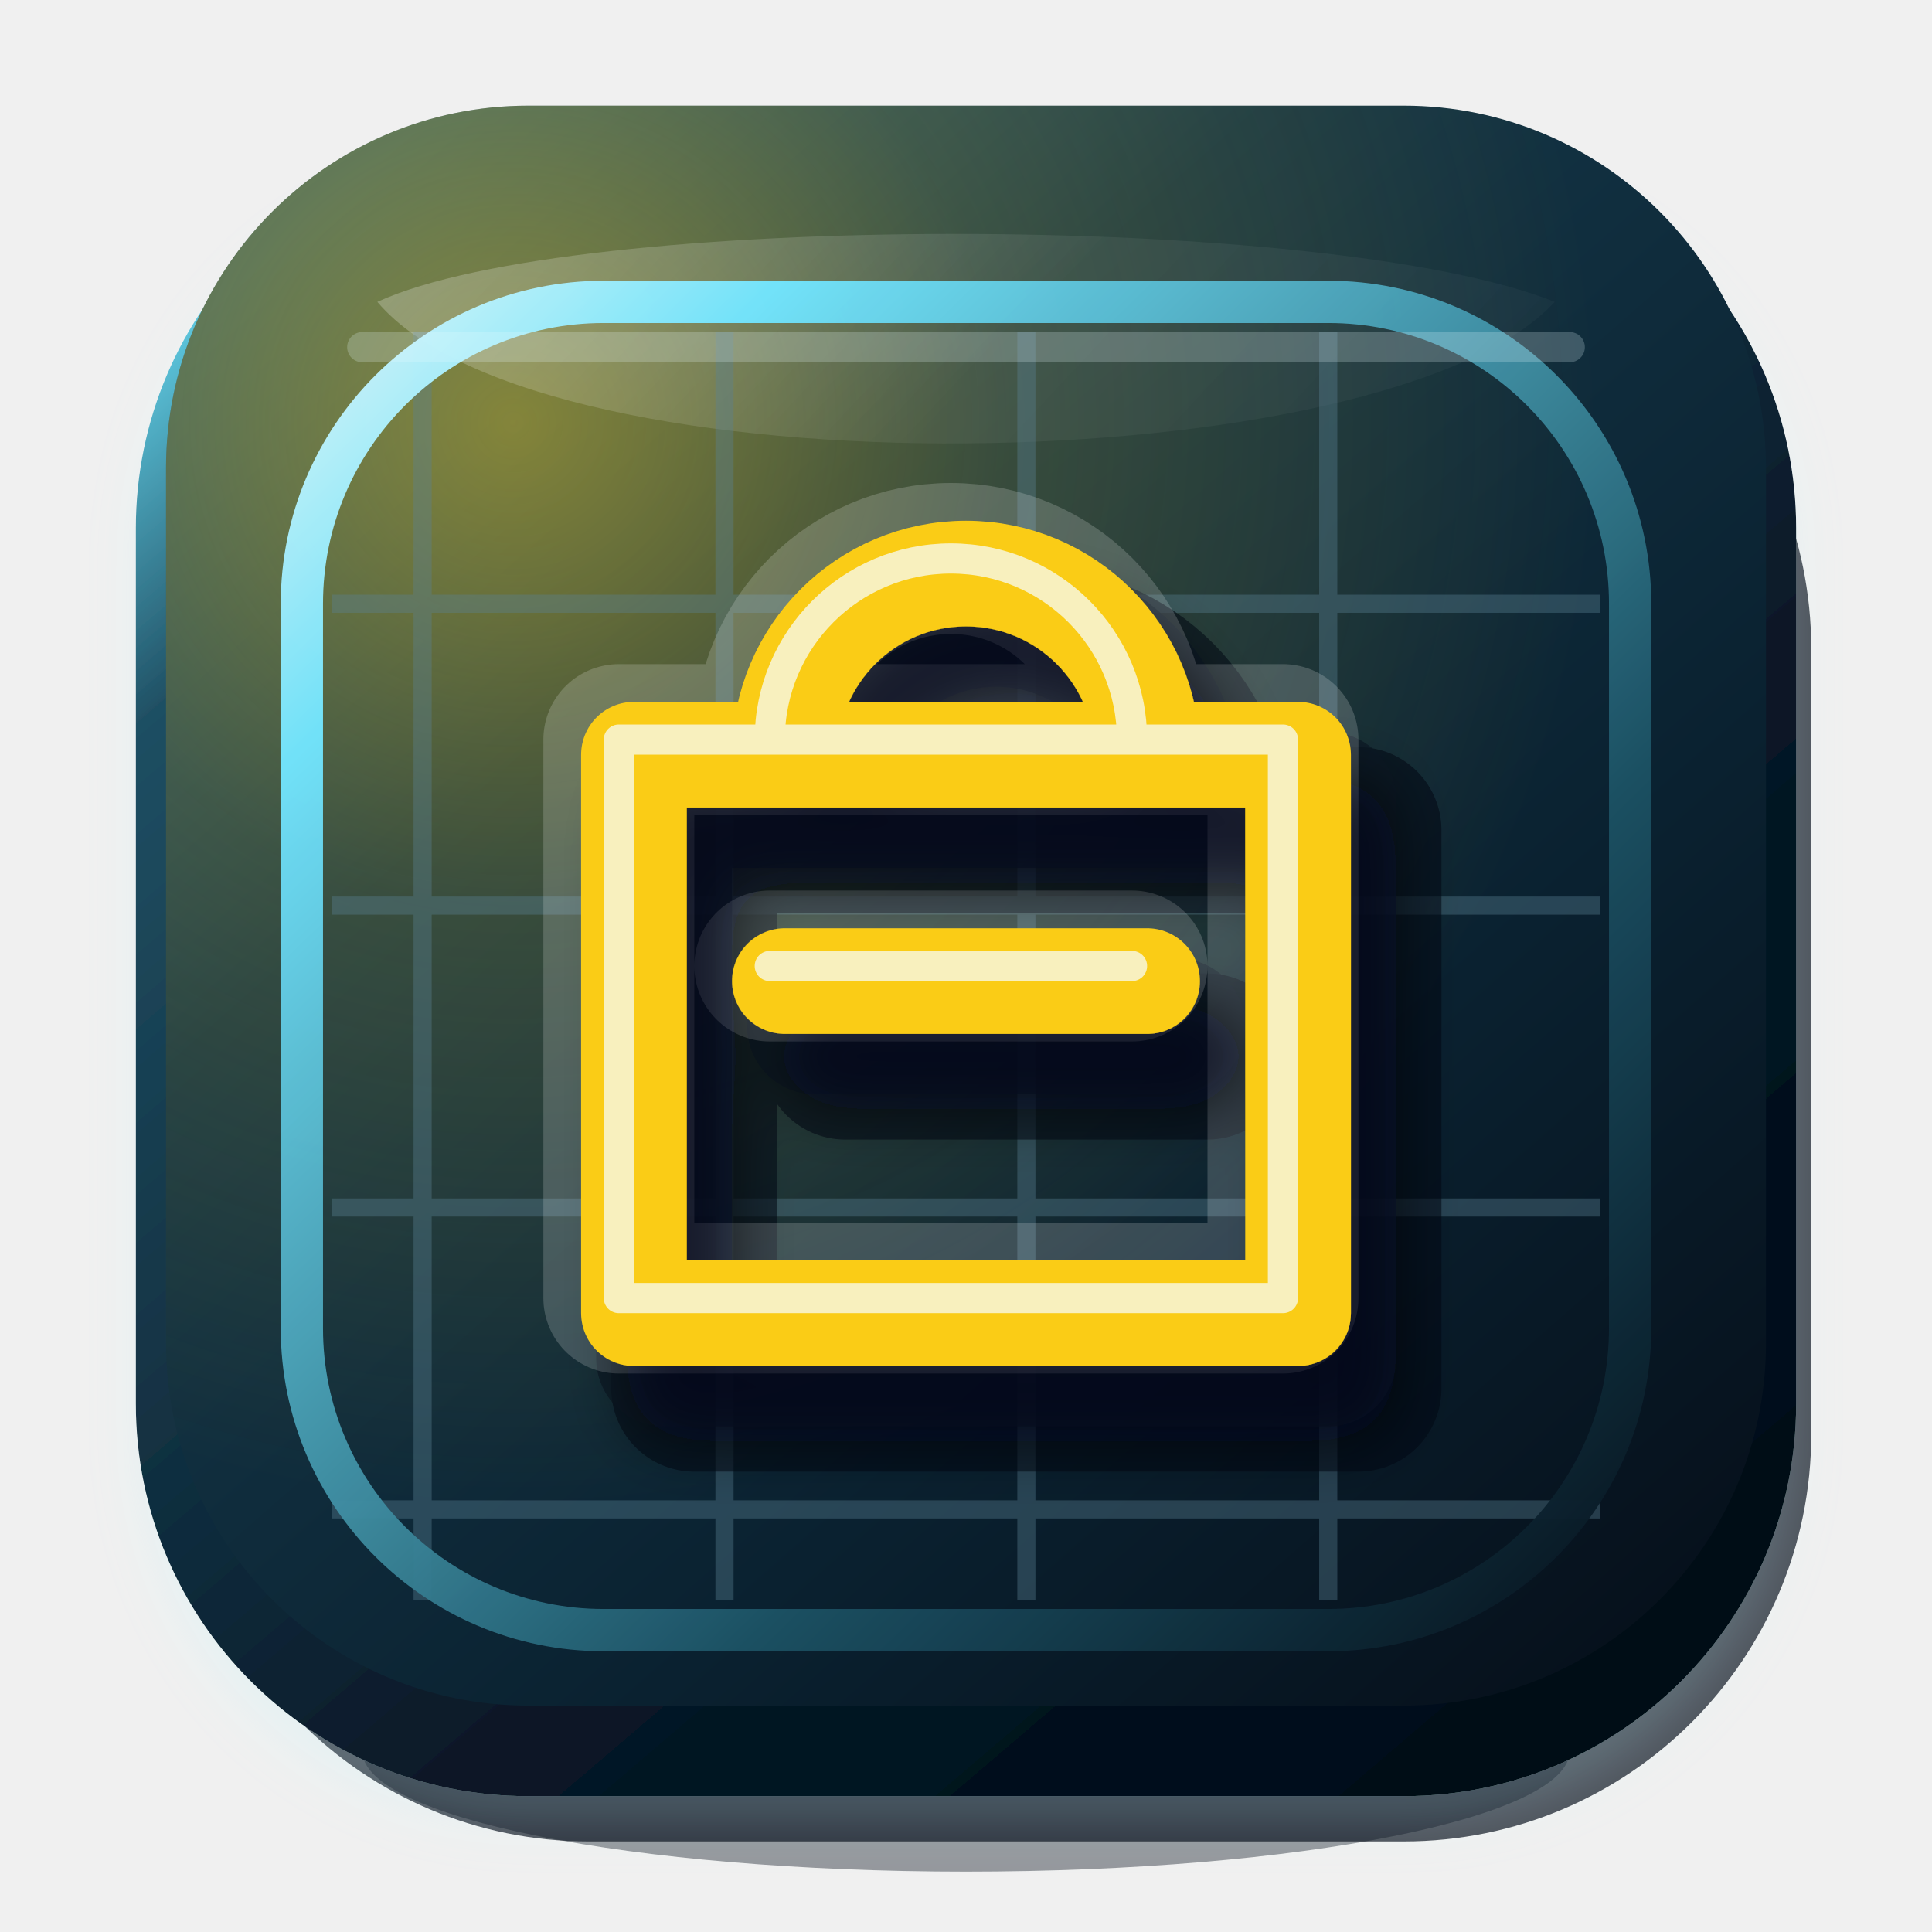
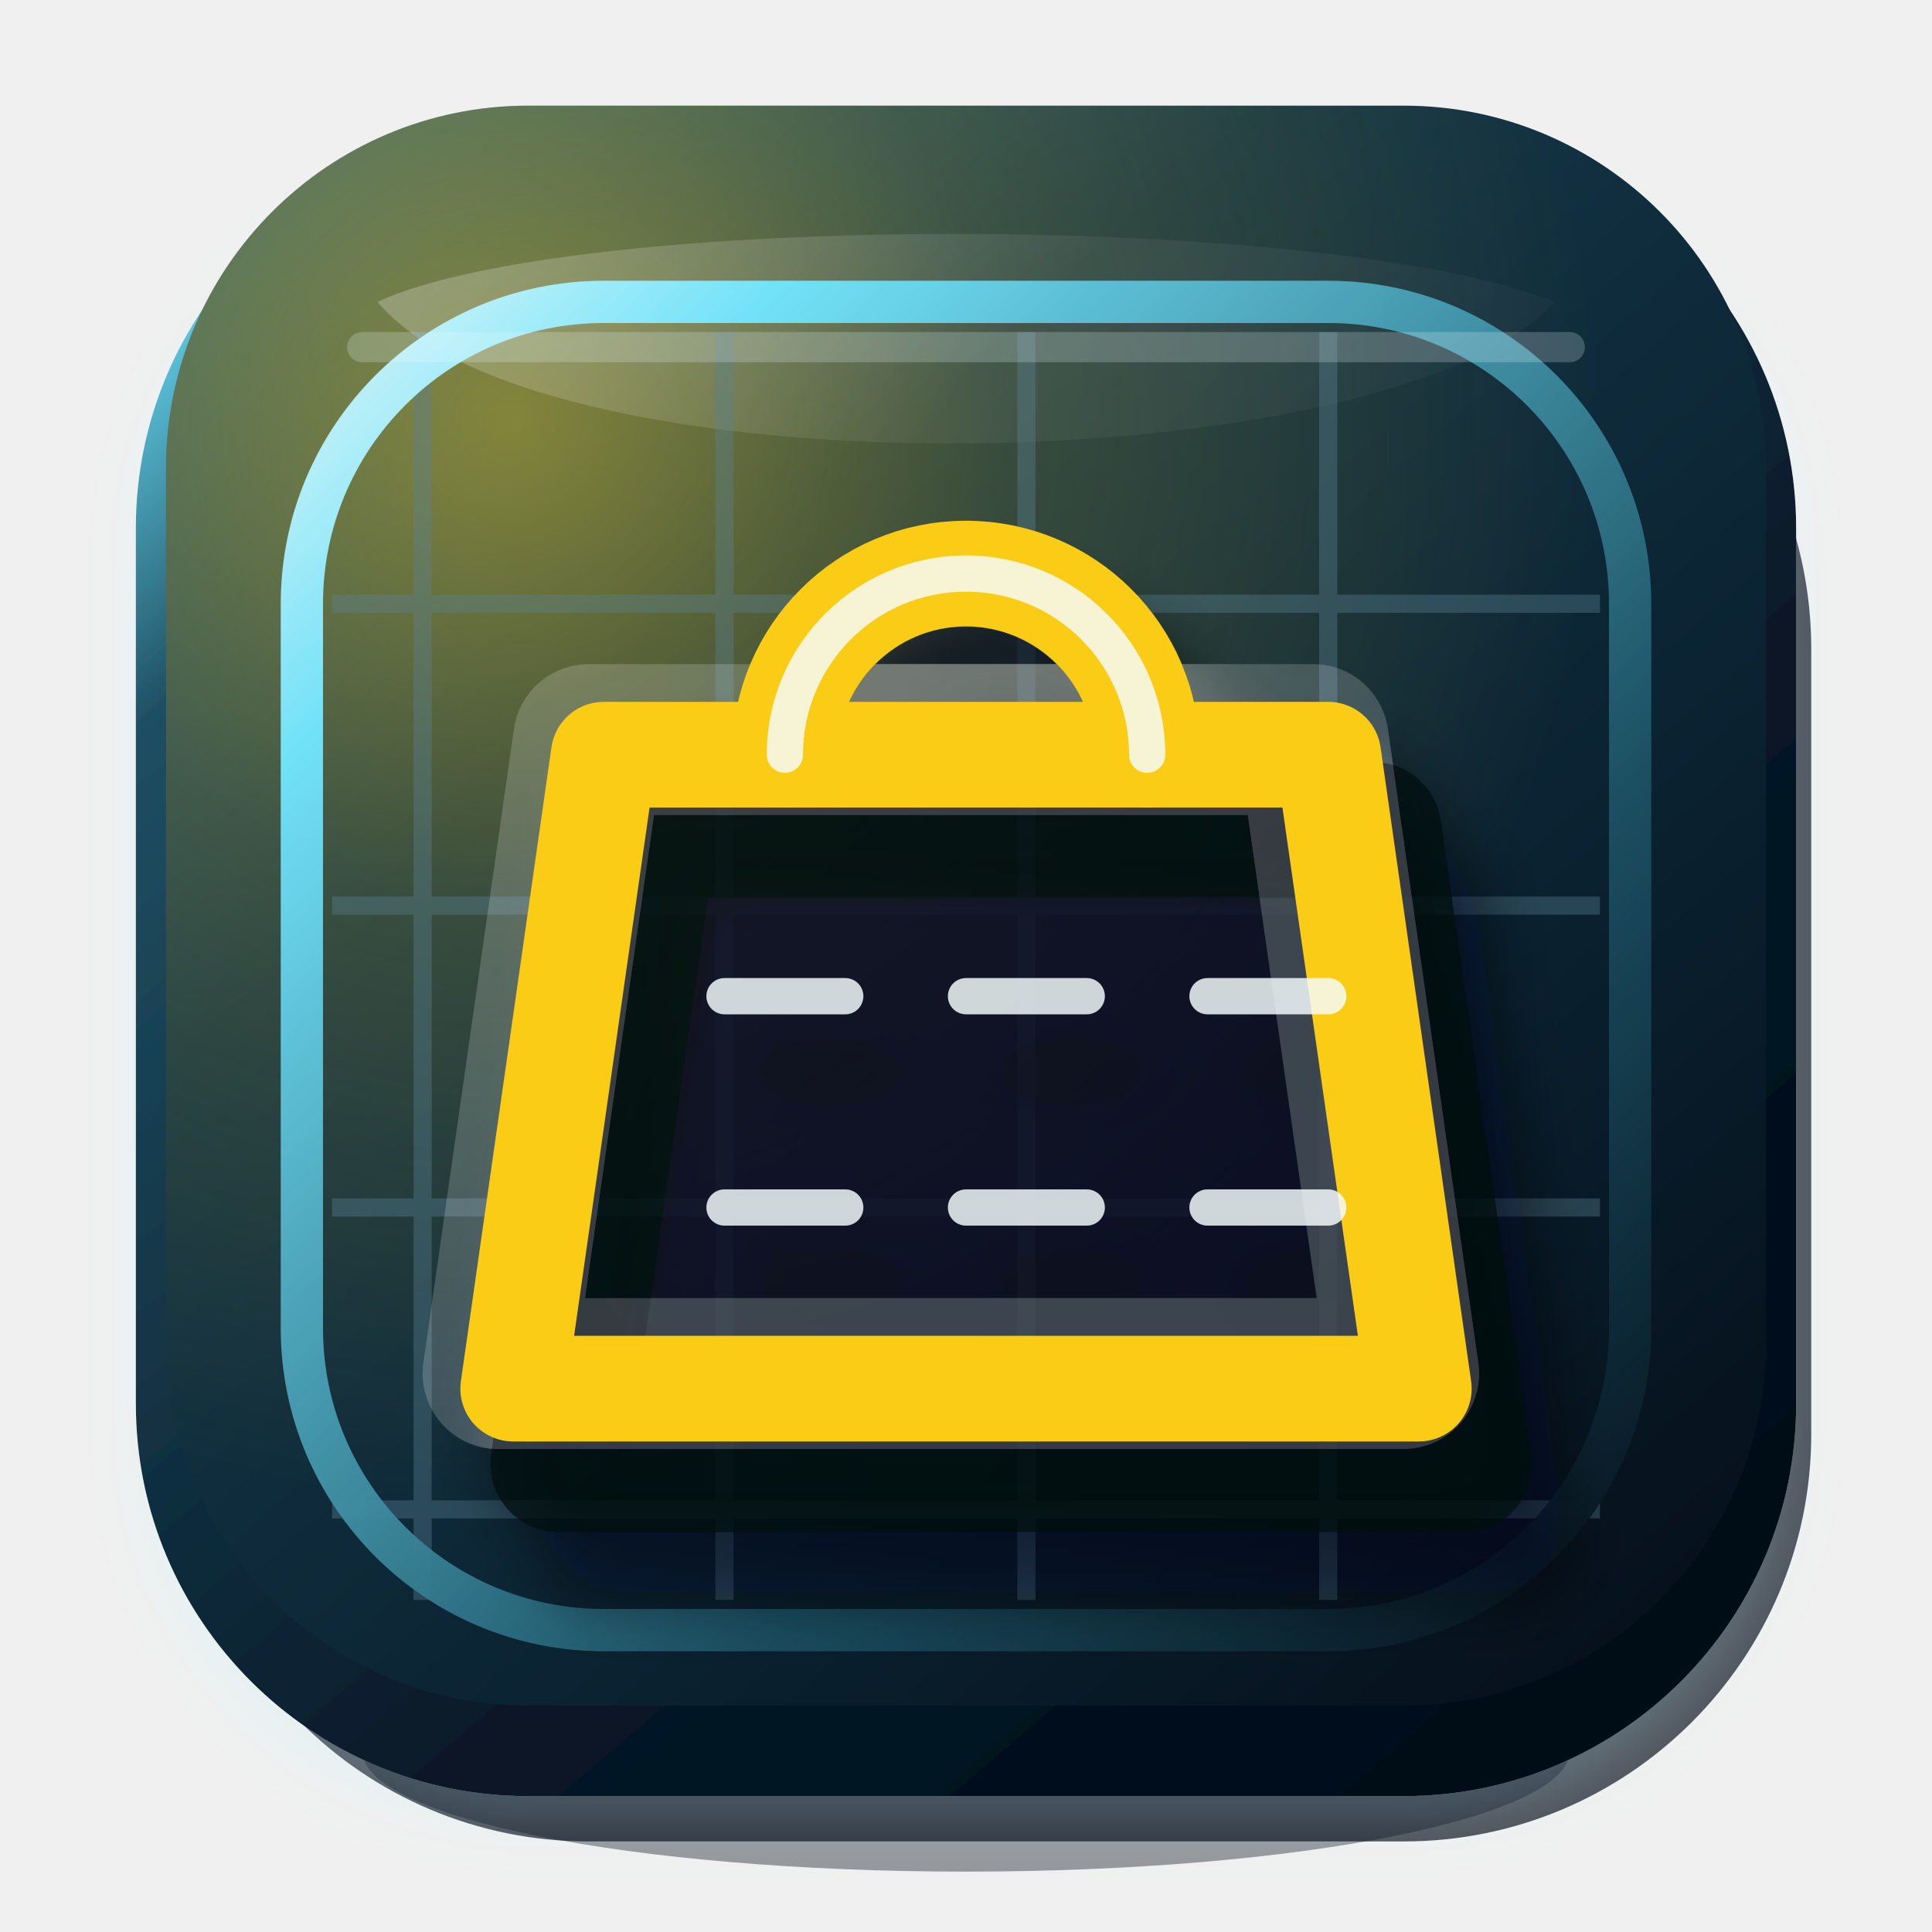
<svg xmlns="http://www.w3.org/2000/svg" width="128" height="128" viewBox="0 0 128 128" overflow="hidden">
  <defs>
    <linearGradient id="edge" x1="18" y1="10" x2="112" y2="120" gradientUnits="userSpaceOnUse">
      <stop offset="0" stop-color="#6ee7ff" />
      <stop offset="0.16" stop-color="#1f4f63" />
      <stop offset="0.62" stop-color="#071827" />
      <stop offset="1" stop-color="#020814" />
    </linearGradient>
    <linearGradient id="face" x1="22" y1="13" x2="108" y2="111" gradientUnits="userSpaceOnUse">
      <stop offset="0" stop-color="#2b5b6f" />
      <stop offset="0.28" stop-color="#143647" />
      <stop offset="0.68" stop-color="#0a2130" />
      <stop offset="1" stop-color="#06101b" />
    </linearGradient>
    <linearGradient id="rim" x1="20" y1="18" x2="108" y2="108" gradientUnits="userSpaceOnUse">
      <stop offset="0" stop-color="#e8fbff" />
      <stop offset="0.18" stop-color="#72e6ff" />
      <stop offset="0.68" stop-color="#1c5264" />
      <stop offset="1" stop-color="#06111d" />
    </linearGradient>
    <radialGradient id="glow" cx="34" cy="28" r="72" gradientUnits="userSpaceOnUse">
      <stop offset="0" stop-color="#facc15" stop-opacity="0.46" />
      <stop offset="0.45" stop-color="#facc15" stop-opacity="0.16" />
      <stop offset="1" stop-color="#facc15" stop-opacity="0" />
    </radialGradient>
    <linearGradient id="shine" x1="24" y1="16" x2="86" y2="74" gradientUnits="userSpaceOnUse">
      <stop offset="0" stop-color="#ffffff" stop-opacity="0.36" />
      <stop offset="0.42" stop-color="#ffffff" stop-opacity="0.08" />
      <stop offset="1" stop-color="#ffffff" stop-opacity="0" />
    </linearGradient>
    <filter id="plateShadow" x="-28%" y="-26%" width="156%" height="166%">
      <feDropShadow dx="0" dy="15" stdDeviation="9" flood-color="#000814" flood-opacity="0.48" />
      <feDropShadow dx="0" dy="2" stdDeviation="1.5" flood-color="#b7f5ff" flood-opacity="0.18" />
    </filter>
    <filter id="glyphLift" x="-28%" y="-28%" width="156%" height="156%">
      <feDropShadow dx="3" dy="5" stdDeviation="2" flood-color="#000814" flood-opacity="0.62" />
    </filter>
  </defs>
  <ellipse cx="64" cy="116" rx="40" ry="8" fill="#000814" opacity="0.38" />
  <rect x="12" y="16" width="108" height="106" rx="27" fill="#020814" opacity="0.68" />
  <rect x="9" y="9" width="110" height="110" rx="26" fill="url(#edge)" filter="url(#plateShadow)" />
  <rect x="11" y="7" width="106" height="106" rx="24" fill="url(#face)" />
  <rect x="11" y="7" width="106" height="106" rx="24" fill="url(#glow)" />
  <path d="M25 20c13-6 63-6 78 0c-11 12-67 13-78 0z" fill="url(#shine)" opacity="0.72" />
  <path d="M28 22v84M48 22v84M68 22v84M88 22v84M22 40h84M22 60h84M22 80h84M22 100h84" fill="none" stroke="#5a8294" stroke-width="1.2" opacity="0.38" />
  <rect x="20" y="20" width="88" height="88" rx="20" fill="none" stroke="url(#rim)" stroke-width="2.8" opacity="0.96" />
  <path d="M24 23h80" fill="none" stroke="#e8fbff" stroke-width="2" stroke-linecap="round" opacity="0.22" />
-   <path d="M42 50h44v37H42zM52 50a12 12 0 0 1 24 0M52 65h24" fill="none" stroke="#020814" stroke-width="11" stroke-linecap="round" stroke-linejoin="round" opacity="0.58" transform="translate(4 5)" />
-   <path d="M42 50h44v37H42zM52 50a12 12 0 0 1 24 0M52 65h24" fill="none" stroke="#0b1724" stroke-width="9" stroke-linecap="round" stroke-linejoin="round" opacity="0.72" transform="translate(2 3)" />
-   <path d="M42 50h44v37H42zM52 50a12 12 0 0 1 24 0M52 65h24" fill="none" stroke="#ffffff" stroke-width="10" stroke-linecap="round" stroke-linejoin="round" opacity="0.18" transform="translate(-1 -1)" />
-   <path d="M42 50h44v37H42zM52 50a12 12 0 0 1 24 0M52 65h24" fill="none" stroke="#facc15" stroke-width="7" stroke-linecap="round" stroke-linejoin="round" filter="url(#glyphLift)" />
-   <path d="M42 50h44v37H42zM52 50a12 12 0 0 1 24 0M52 65h24" fill="none" stroke="#f7fdff" stroke-width="2" stroke-linecap="round" stroke-linejoin="round" opacity="0.72" transform="translate(-1 -1)" />
+   <g filter="url(#glyphLift)" stroke-linecap="round" stroke-linejoin="round">
+     <path d="M40 50h48l6 42H34z" fill="#0b1724" stroke="#020814" stroke-width="9" opacity="0.72" transform="translate(3 5)" />
+     <path d="M40 50h48l6 42H34z" fill="none" stroke="#ffffff" stroke-width="10" opacity="0.18" transform="translate(-1 -1)" />
+     <path d="M40 50h48l6 42H34z" fill="none" stroke="#facc15" stroke-width="7" />
+     <path d="M52 50a12 12 0 0 1 24 0" fill="none" stroke="#facc15" stroke-width="7" />
+     <path d="M52 50a12 12 0 0 1 24 0M48 66h8M64 66h8M80 66h8M48 80h8M64 80h8M80 80h8" fill="none" stroke="#f7fdff" stroke-width="2.4" opacity="0.82" />
+   </g>
</svg>
